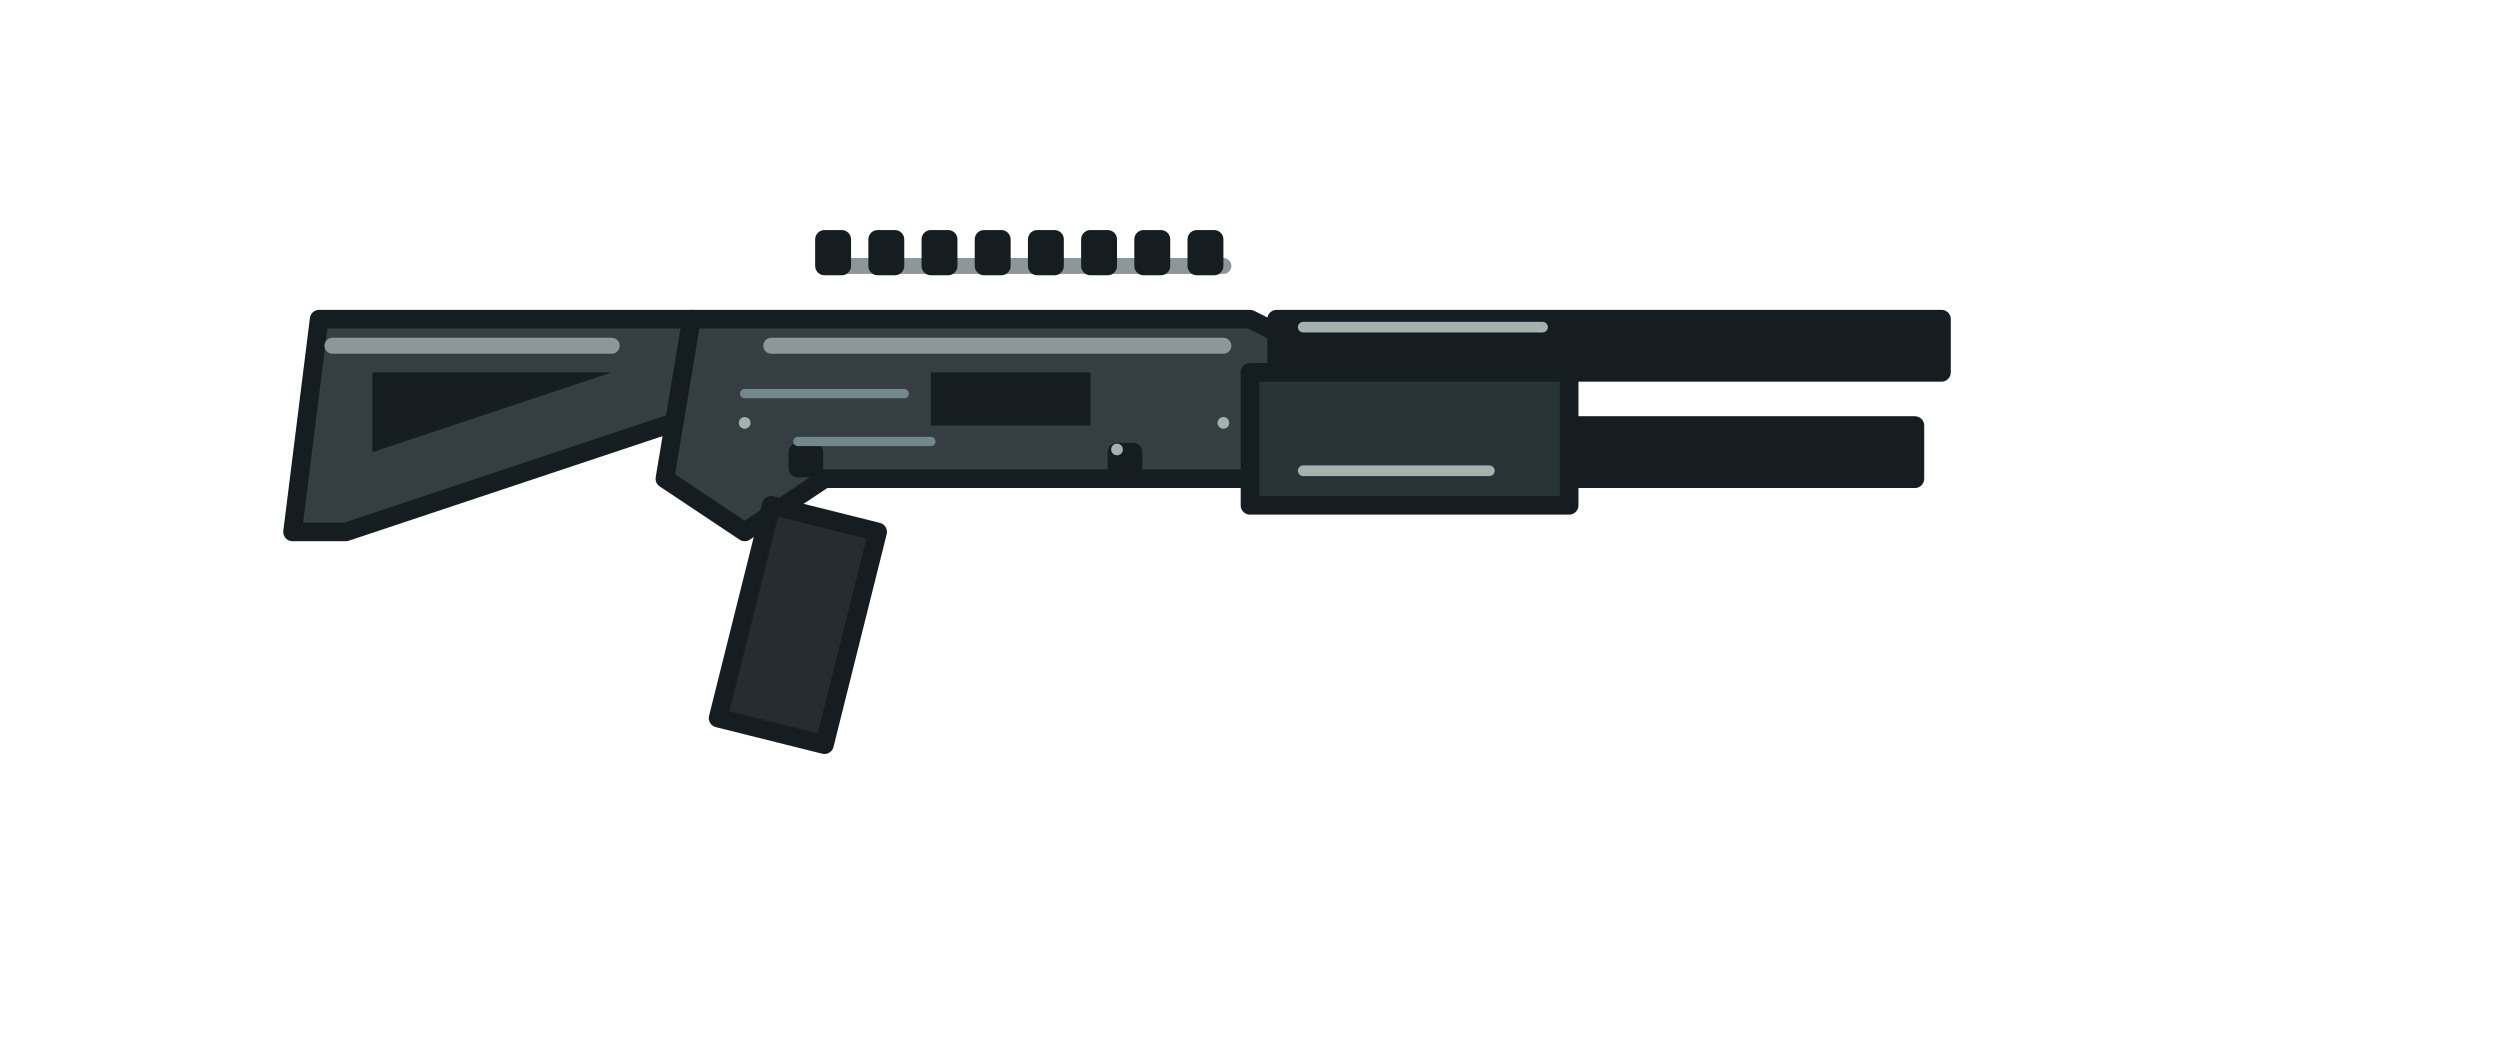
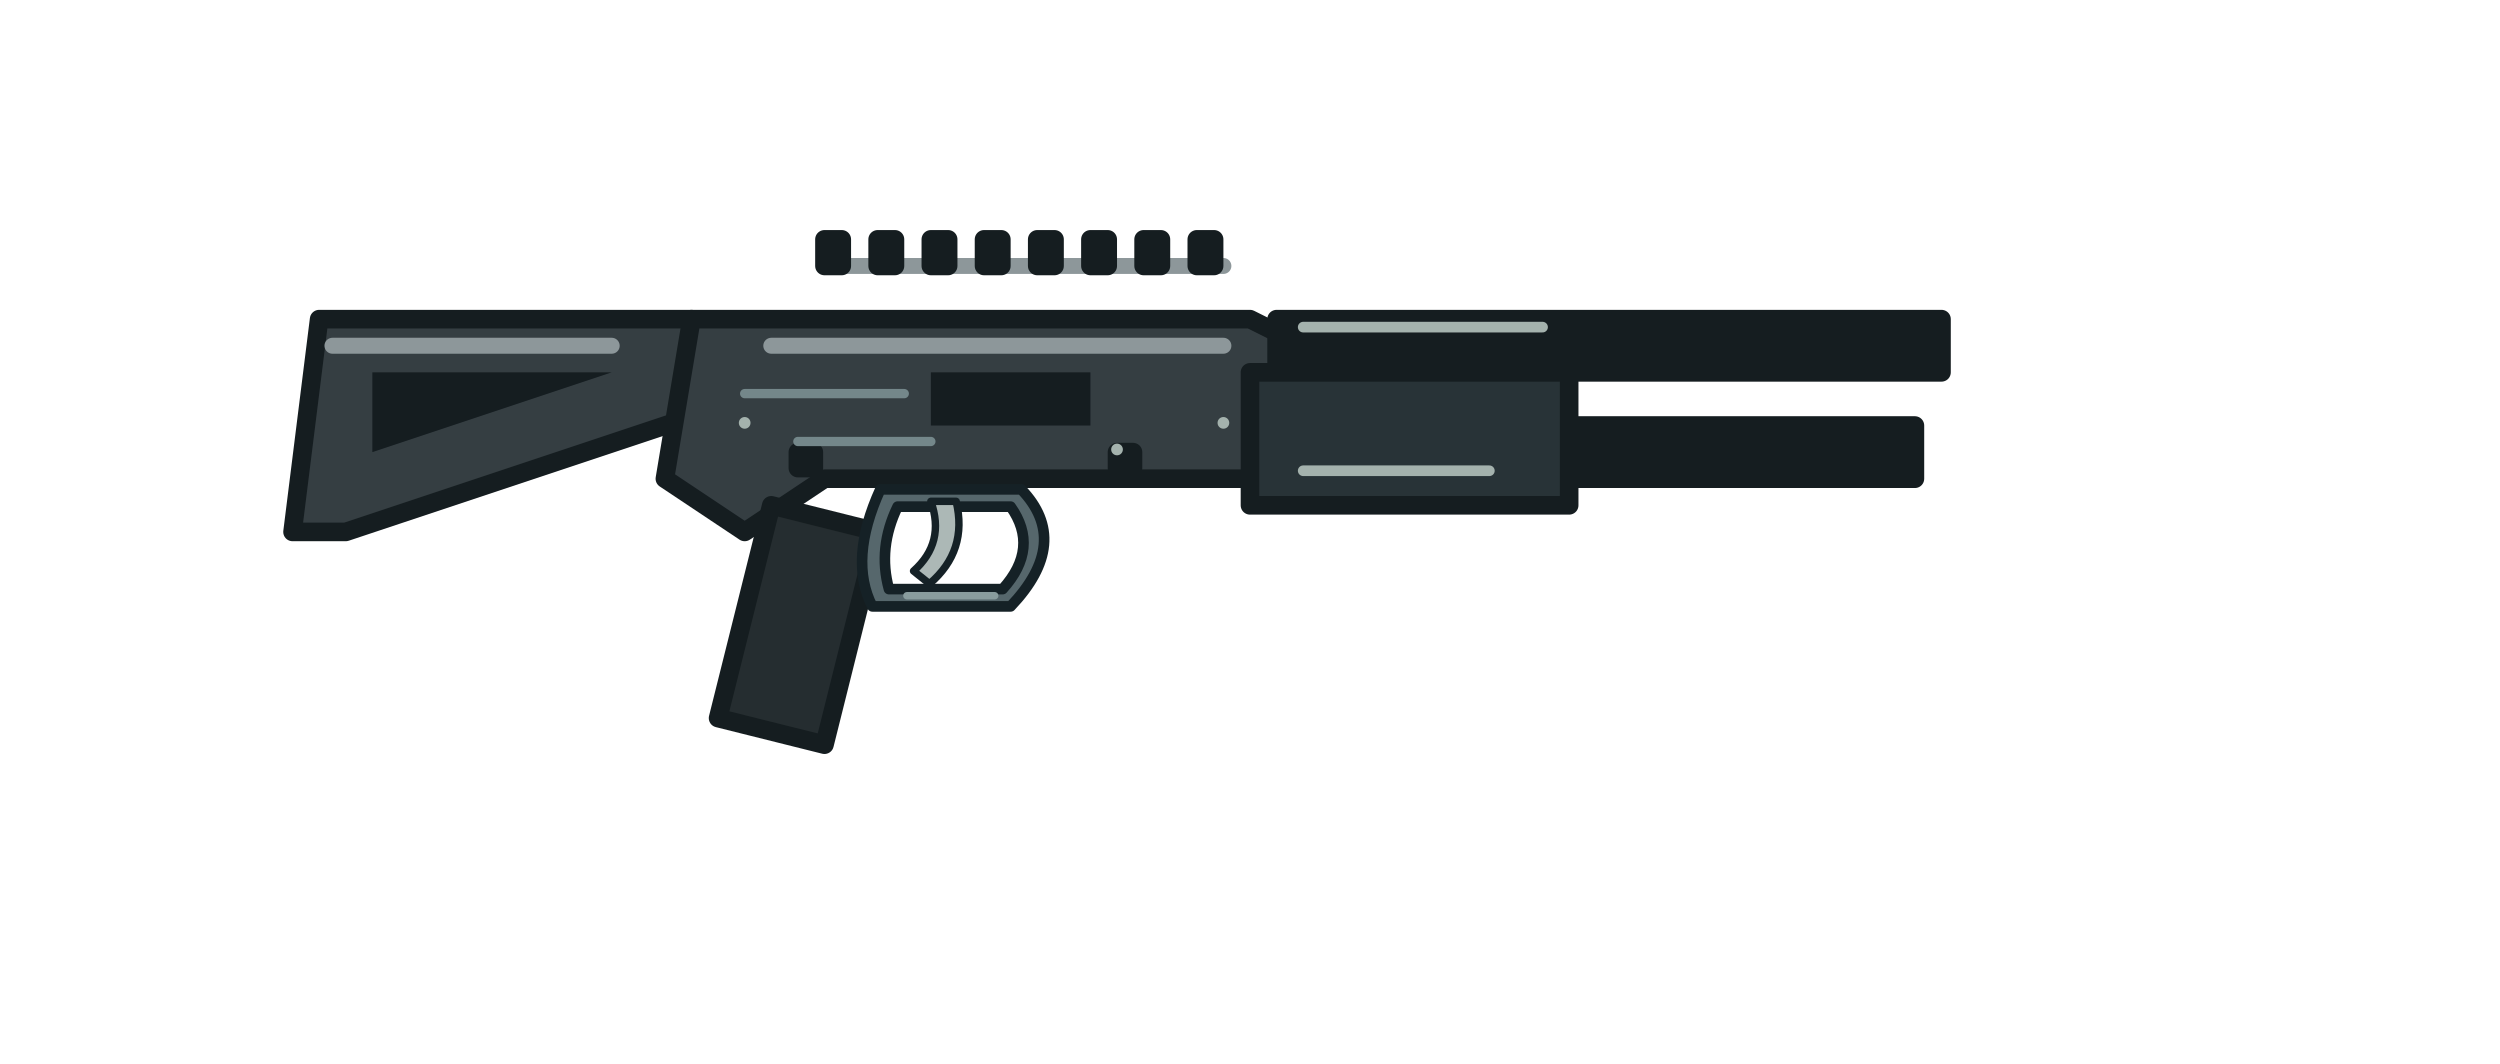
<svg xmlns="http://www.w3.org/2000/svg" width="752" height="320" viewBox="-18 -12 94 40">
  <g id="display_firearm">
    <path d="M-6 0 L8 0 10 3 -5 8 -7 8Z" fill="#353e42" stroke="#151d20" stroke-width="0.7" stroke-linejoin="round" stroke-linecap="round" />
    <path d="M-4 2 L5 2 -4 5Z" fill="#151d20" stroke="none" stroke-width="0.7" stroke-linejoin="round" stroke-linecap="round" />
    <path d="M-5.5 1 L5 1" fill="none" stroke="#8d979a" stroke-width="0.6" stroke-linejoin="round" stroke-linecap="round" />
    <path d="M8 0 H29 L33 2 32 6 H13 L10 8 7 6Z" fill="#353e42" stroke="#151d20" stroke-width="0.7" stroke-linejoin="round" stroke-linecap="round" />
    <path d="M30 0 h25 v2 h-25Z" fill="#151d20" stroke="#151d20" stroke-width="0.7" stroke-linejoin="round" stroke-linecap="round" />
    <path d="M30 4 h24 v2 h-24Z" fill="#151d20" stroke="#151d20" stroke-width="0.7" stroke-linejoin="round" stroke-linecap="round" />
    <path d="M29 2 h12 v5 h-12Z" fill="#283337" stroke="#151d20" stroke-width="0.7" stroke-linejoin="round" stroke-linecap="round" />
    <path d="M17 2 h6 v2 h-6Z" fill="#151d20" stroke="none" stroke-width="0.7" stroke-linejoin="round" stroke-linecap="round" />
    <path d="M11 1 H28" fill="none" stroke="#8d979a" stroke-width="0.6" stroke-linejoin="round" stroke-linecap="round" />
    <path d="M12 5 h0.6 v0.6 h-0.6Z" fill="#8d979a" stroke="#151d20" stroke-width="0.7" stroke-linejoin="round" stroke-linecap="round" />
    <path d="M24 5 h0.6 v0.6 h-0.6Z" fill="#8d979a" stroke="#151d20" stroke-width="0.7" stroke-linejoin="round" stroke-linecap="round" />
    <path d="M11 7 L15 8 13 16 9 15Z" fill="#252d30" stroke="#151d20" stroke-width="0.7" stroke-linejoin="round" stroke-linecap="round" />
    <path d="M13 -2 H28" fill="none" stroke="#8d979a" stroke-width="0.6" stroke-linejoin="round" stroke-linecap="round" />
    <path d="M13 -3 h0.65 v1 h-0.65Z" fill="#687175" stroke="#151d20" stroke-width="0.7" stroke-linejoin="round" stroke-linecap="round" />
    <path d="M15 -3 h0.65 v1 h-0.65Z" fill="#687175" stroke="#151d20" stroke-width="0.7" stroke-linejoin="round" stroke-linecap="round" />
    <path d="M17 -3 h0.65 v1 h-0.65Z" fill="#687175" stroke="#151d20" stroke-width="0.7" stroke-linejoin="round" stroke-linecap="round" />
    <path d="M19 -3 h0.65 v1 h-0.65Z" fill="#687175" stroke="#151d20" stroke-width="0.7" stroke-linejoin="round" stroke-linecap="round" />
    <path d="M21 -3 h0.65 v1 h-0.65Z" fill="#687175" stroke="#151d20" stroke-width="0.7" stroke-linejoin="round" stroke-linecap="round" />
    <path d="M23 -3 h0.65 v1 h-0.65Z" fill="#687175" stroke="#151d20" stroke-width="0.7" stroke-linejoin="round" stroke-linecap="round" />
    <path d="M25 -3 h0.65 v1 h-0.65Z" fill="#687175" stroke="#151d20" stroke-width="0.7" stroke-linejoin="round" stroke-linecap="round" />
    <path d="M27 -3 h0.65 v1 h-0.65Z" fill="#687175" stroke="#151d20" stroke-width="0.7" stroke-linejoin="round" stroke-linecap="round" />
    <path d="M10 2.8 H16 M12 4.6 H17" fill="none" stroke="#74878a" stroke-width="0.35" stroke-linejoin="round" stroke-linecap="round" />
    <circle cx="10" cy="3.9" r="0.22" fill="#a4b2ad" />
    <circle cx="24" cy="4.9" r="0.22" fill="#a4b2ad" />
    <circle cx="28" cy="3.9" r="0.22" fill="#a4b2ad" />
    <path d="M31 .3 H40 M31 5.7 H38" fill="none" stroke="#a4b2ad" stroke-width="0.4" stroke-linejoin="round" stroke-linecap="round" />
+     <g id="trigger_assembly">
+       <path d="M15.1 6.4 H20.4 Q22.3 8.38 20.0 10.8 H14.8 Q13.9 9.04 15.1 6.4Z M15.75 7.05 Q15.0 8.6 15.425 10.15 H19.7 Q21.1 8.6 20.0 7.05Z" fill="#56676c" stroke="#152126" stroke-width="0.4" stroke-linejoin="round" stroke-linecap="round" fill-rule="evenodd" />
+       <path d="M17.0 6.85h.95 Q18.4 8.71 16.95 9.95l-.6 -.48 Q17.55 8.4 17.0 6.85Z" fill="#acb8b6" stroke="#152126" stroke-width="0.28" stroke-linejoin="round" stroke-linecap="round" />
+       <path d="M16.1 10.4 H19.4" fill="none" stroke="#899c9d" stroke-width="0.28" stroke-linejoin="round" stroke-linecap="round" />
+     </g>
  </g>
</svg>
